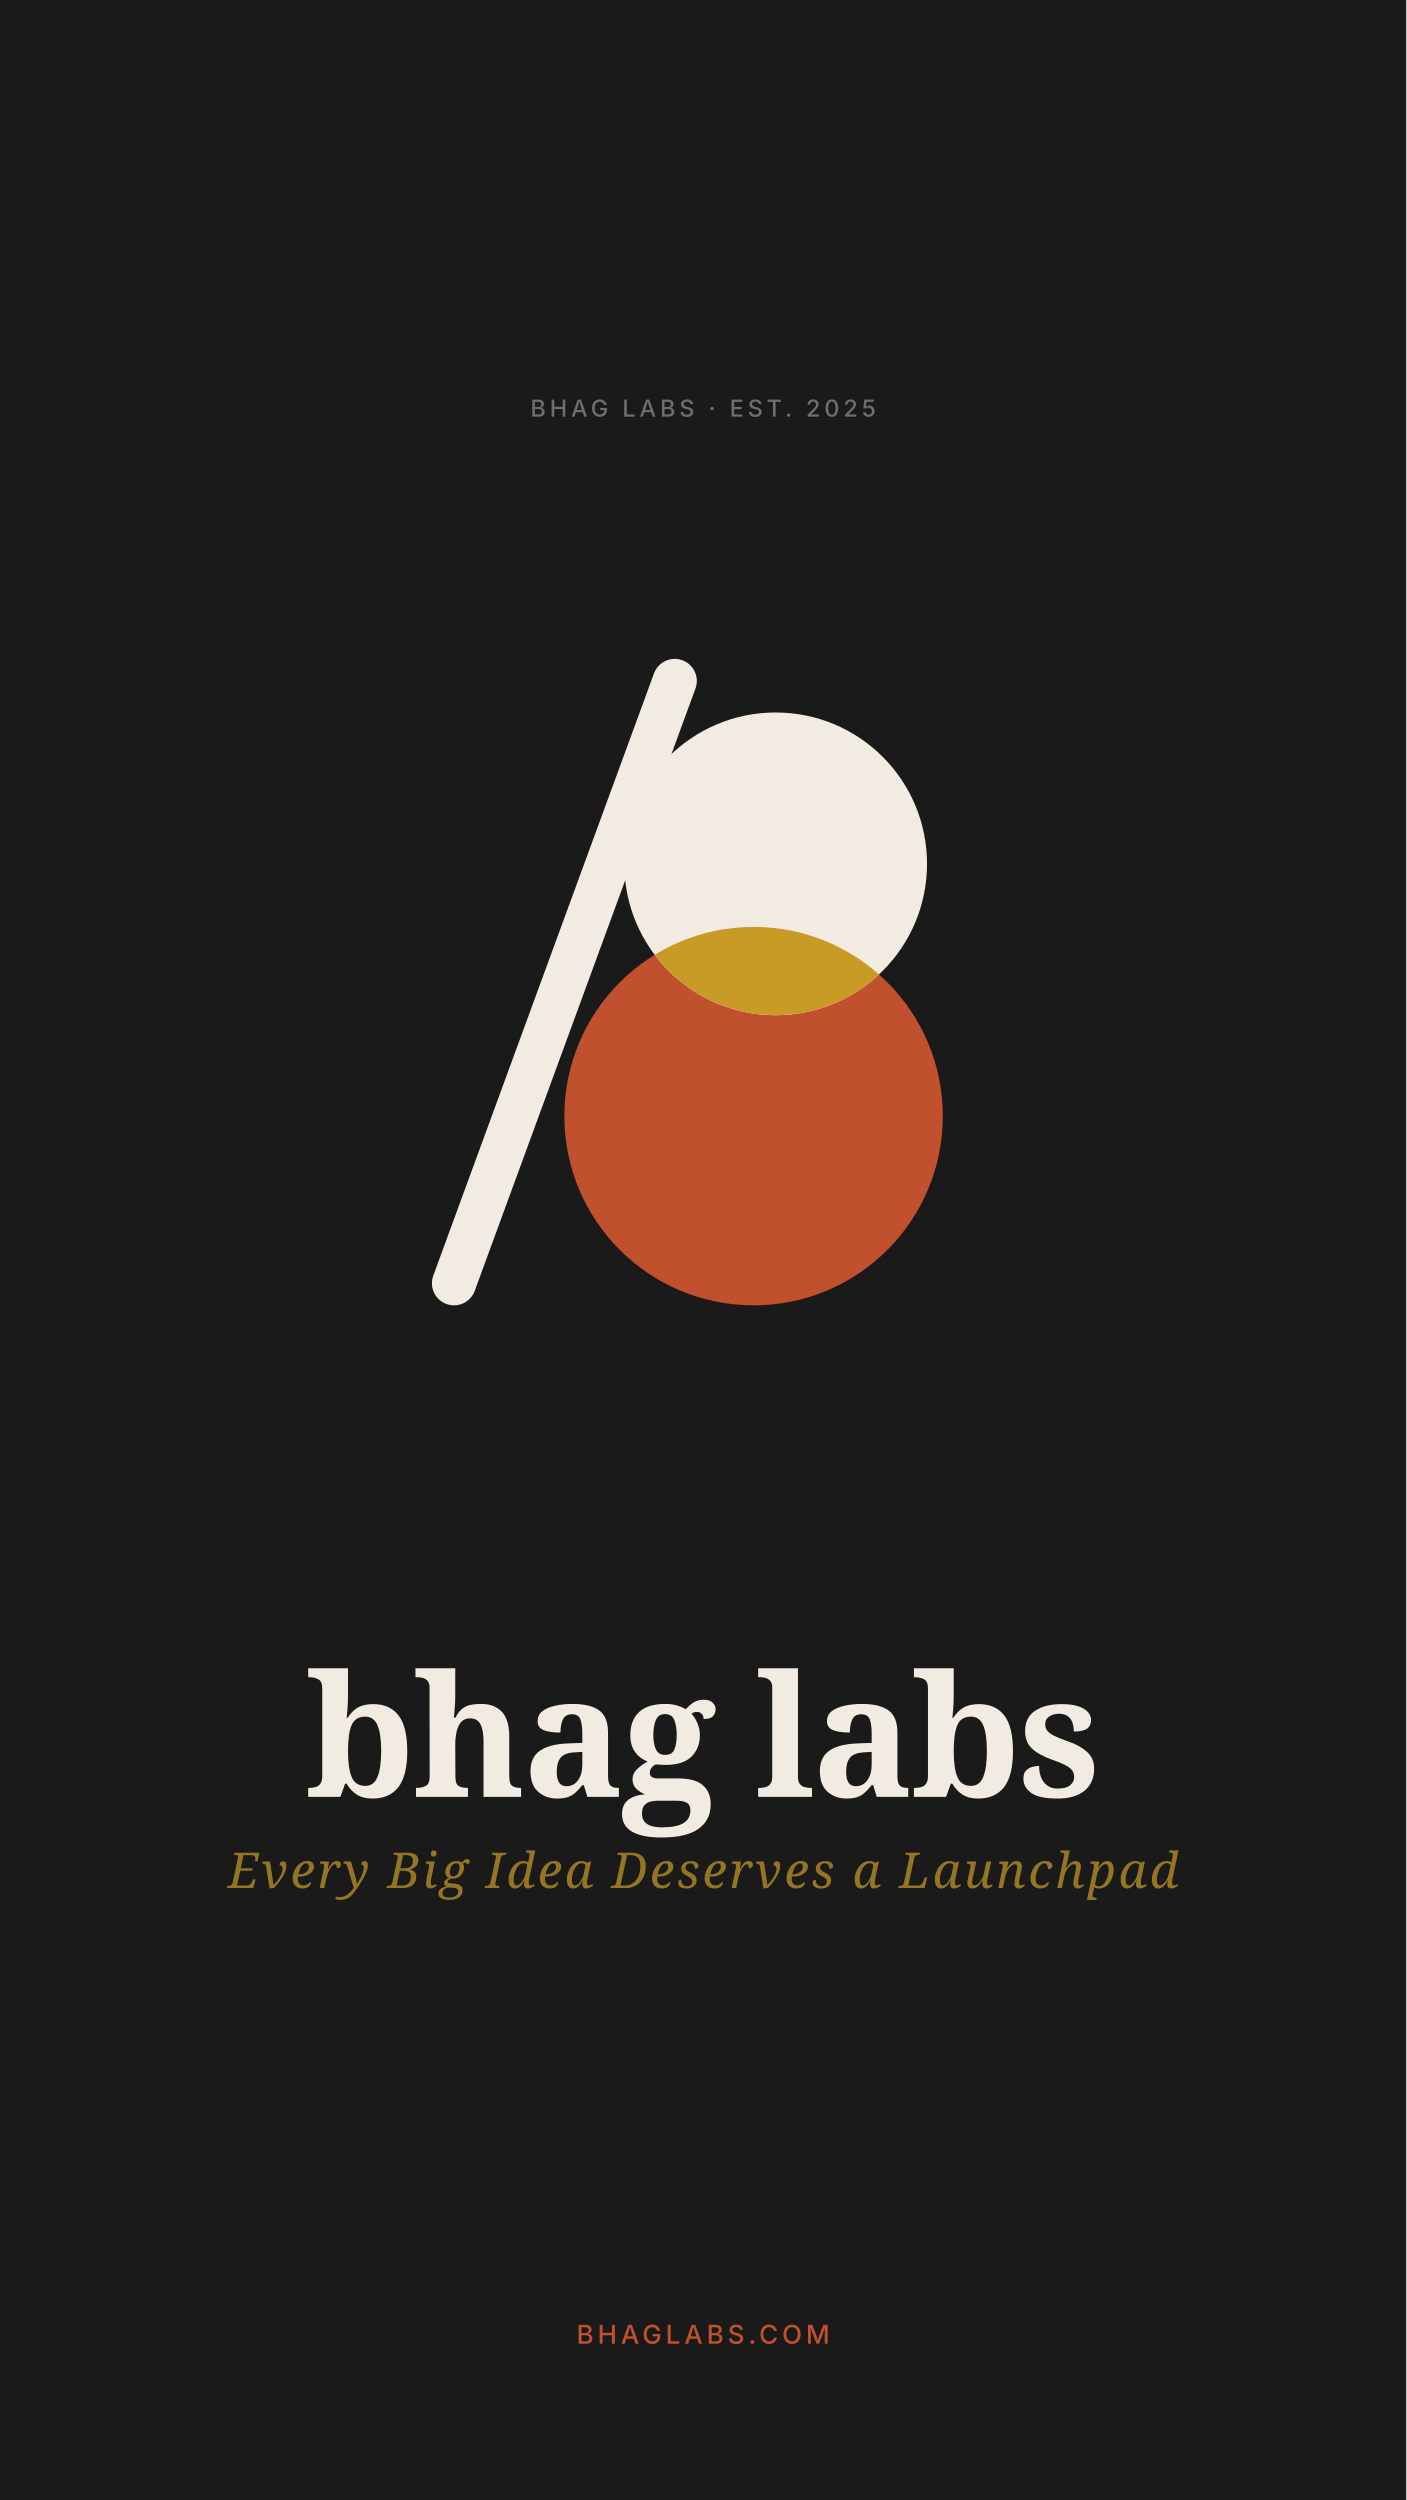
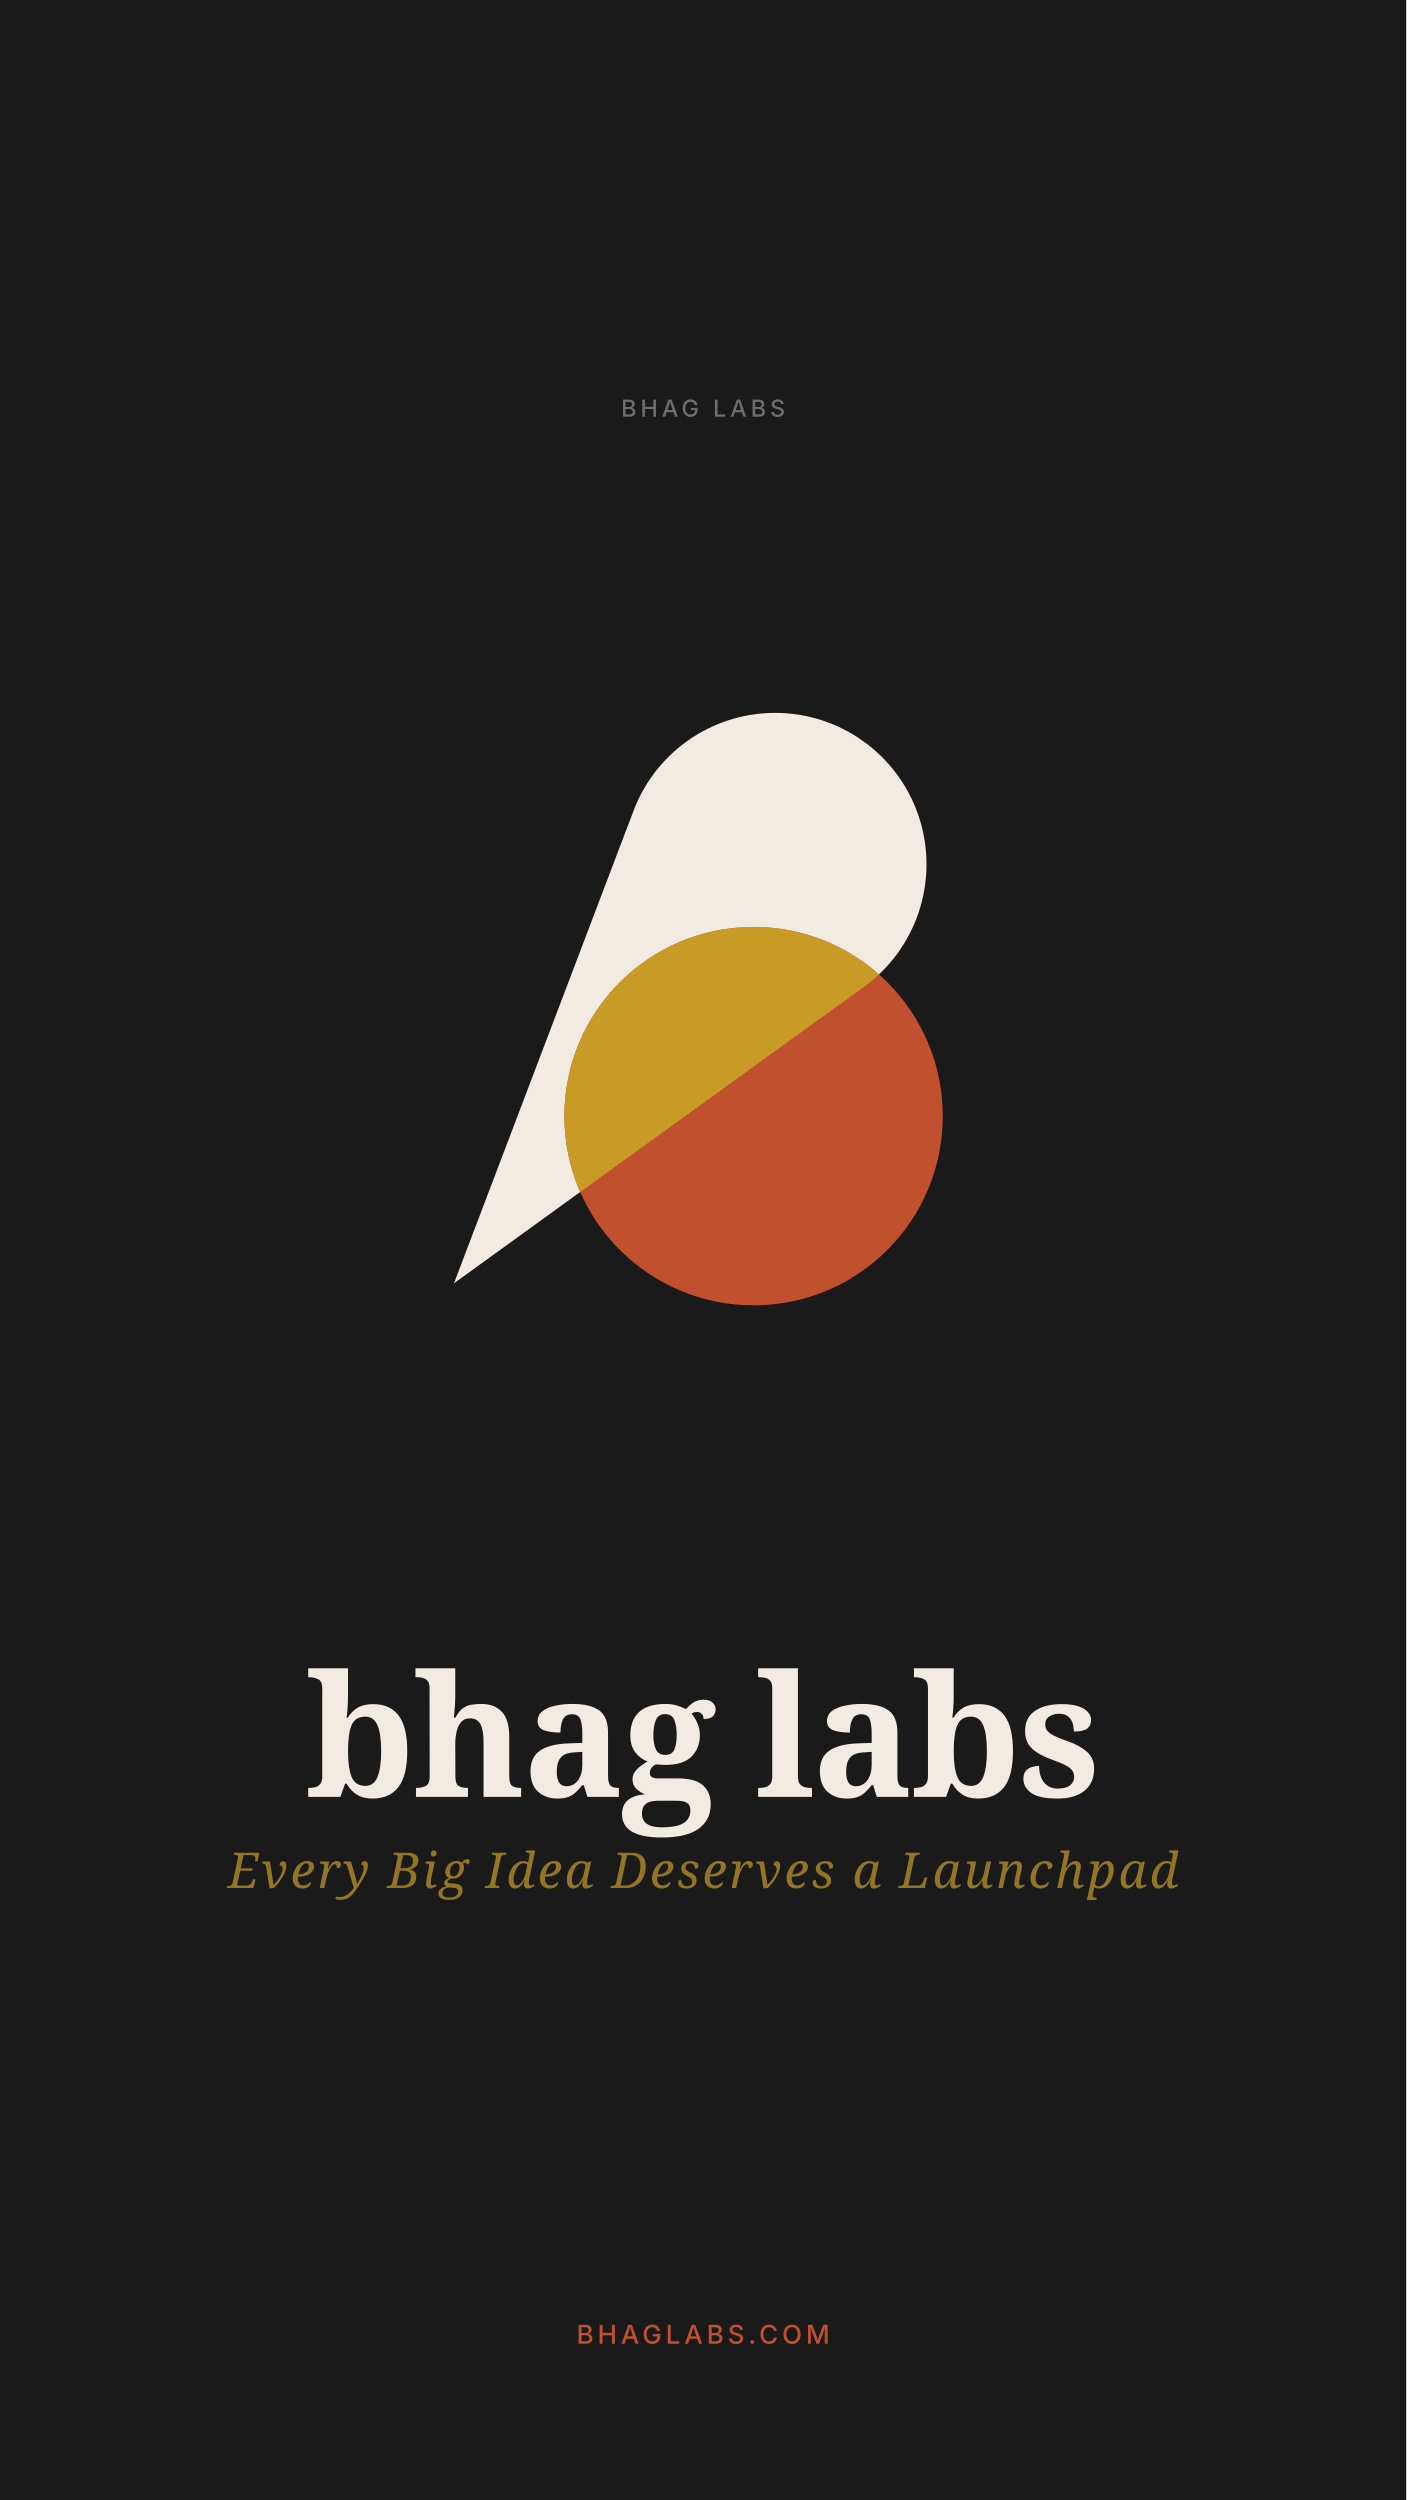
<svg xmlns="http://www.w3.org/2000/svg" viewBox="0 0 1080 1920" role="img" aria-label="BHAG Labs">
  <rect width="1080" height="1920" fill="#1a1a1a" />
  <g transform="translate(230, 460) scale(2.421875)">
    <defs>
      <clipPath id="std-clip">
-         <circle cx="151" cy="84" r="48" />
+         <path d="M 49 217 L 106 67 A 48 48 0 1 1 179 123 Z" />
      </clipPath>
    </defs>
-     <line x1="49" y1="217" x2="119" y2="26" stroke="#f1ebe1" stroke-width="14" stroke-linecap="round" />
+     <path d="M 49 217 L 106 67 A 48 48 0 1 1 179 123 Z" fill="#f1ebe1" />
    <circle cx="144" cy="164" r="60" fill="#c1502e" />
-     <circle cx="151" cy="84" r="48" fill="#f1ebe1" />
    <circle cx="144" cy="164" r="60" fill="#c89b27" clip-path="url(#std-clip)" />
  </g>
  <g transform="translate(540, 1380)" text-anchor="middle">
    <text font-family="'Playfair Display', Georgia, serif" font-weight="700" font-size="130" letter-spacing="-2" fill="#f1ebe1">bhag labs</text>
    <text x="0" y="70" font-family="'Cormorant Garamond', Garamond, serif" font-weight="400" font-style="italic" font-size="38" letter-spacing="2" fill="#c89b27" opacity="0.7">Every Big Idea Deserves a Launchpad</text>
  </g>
-   <text x="540" y="320" text-anchor="middle" font-family="Inter, ui-sans-serif, system-ui, sans-serif" font-weight="500" font-size="18" letter-spacing="3" fill="#f1ebe1" opacity="0.4">BHAG LABS  ·  EST. 2025</text>
+   <text x="540" y="320" text-anchor="middle" font-family="Inter, ui-sans-serif, system-ui, sans-serif" font-weight="500" font-size="18" letter-spacing="3" fill="#f1ebe1" opacity="0.4">BHAG LABS</text>
  <text x="540" y="1800" text-anchor="middle" font-family="Inter, ui-sans-serif, system-ui, sans-serif" font-weight="500" font-size="20" letter-spacing="3" fill="#c1502e">BHAGLABS.COM</text>
</svg>
